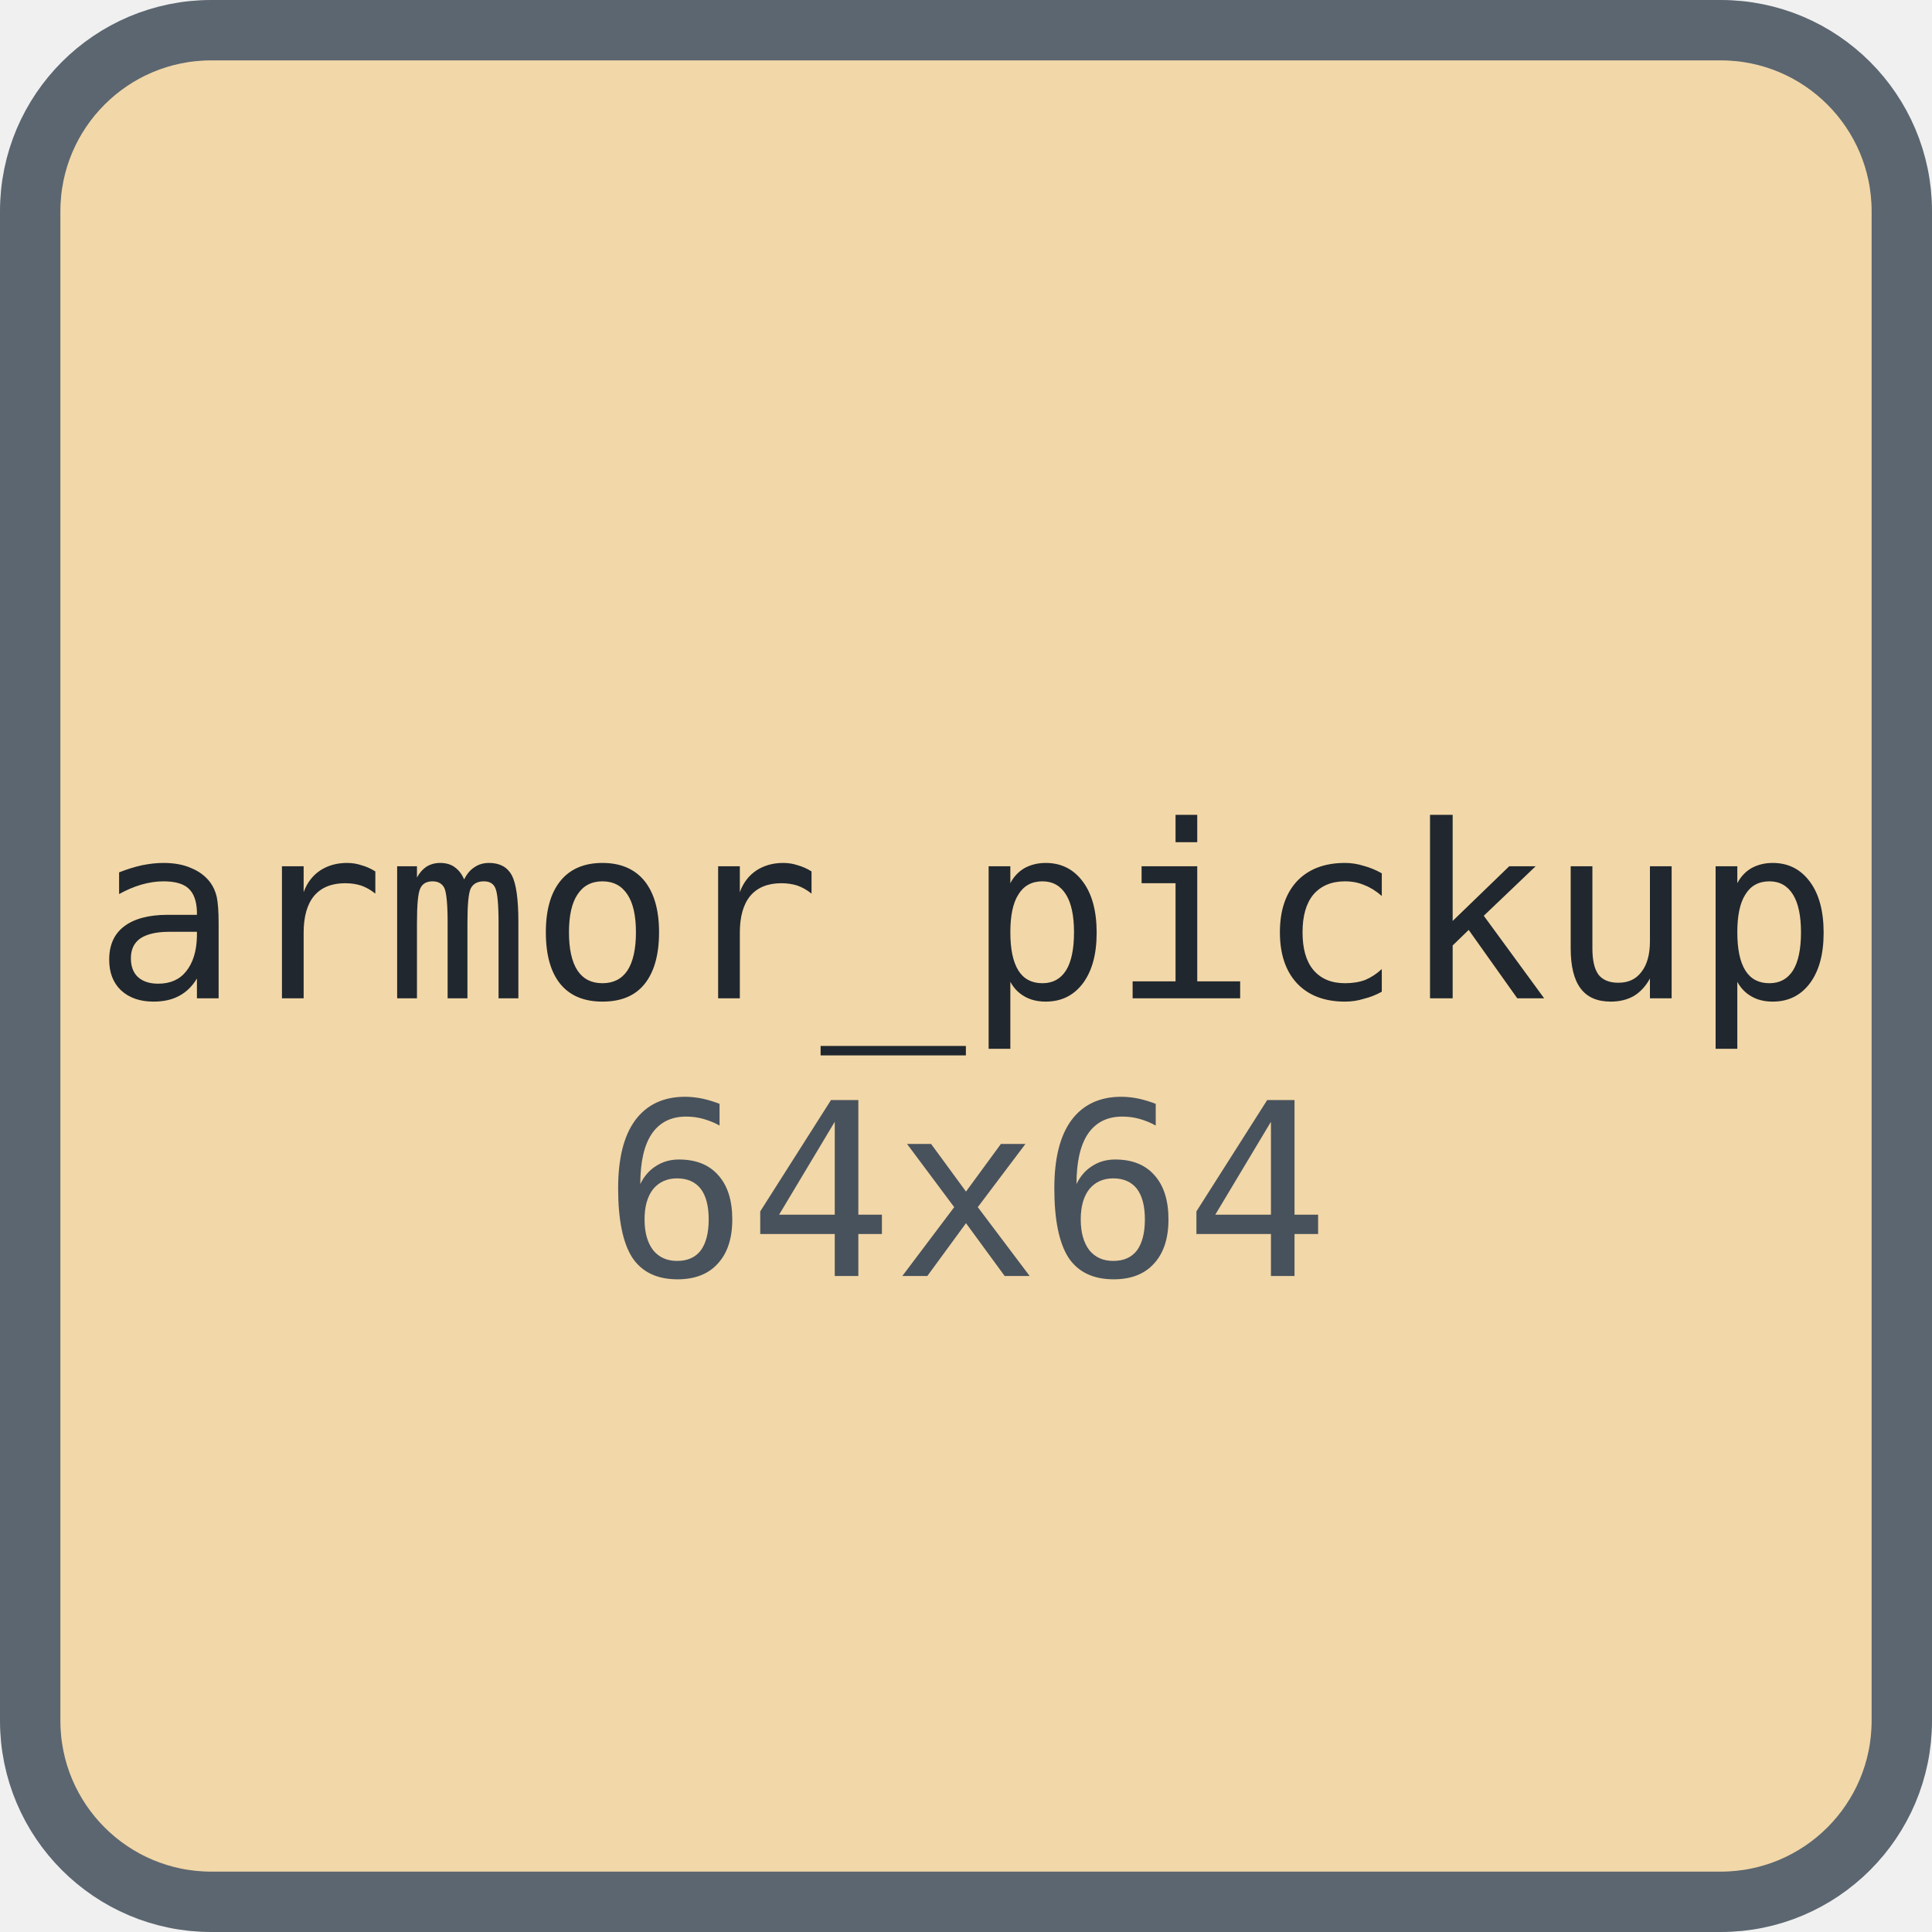
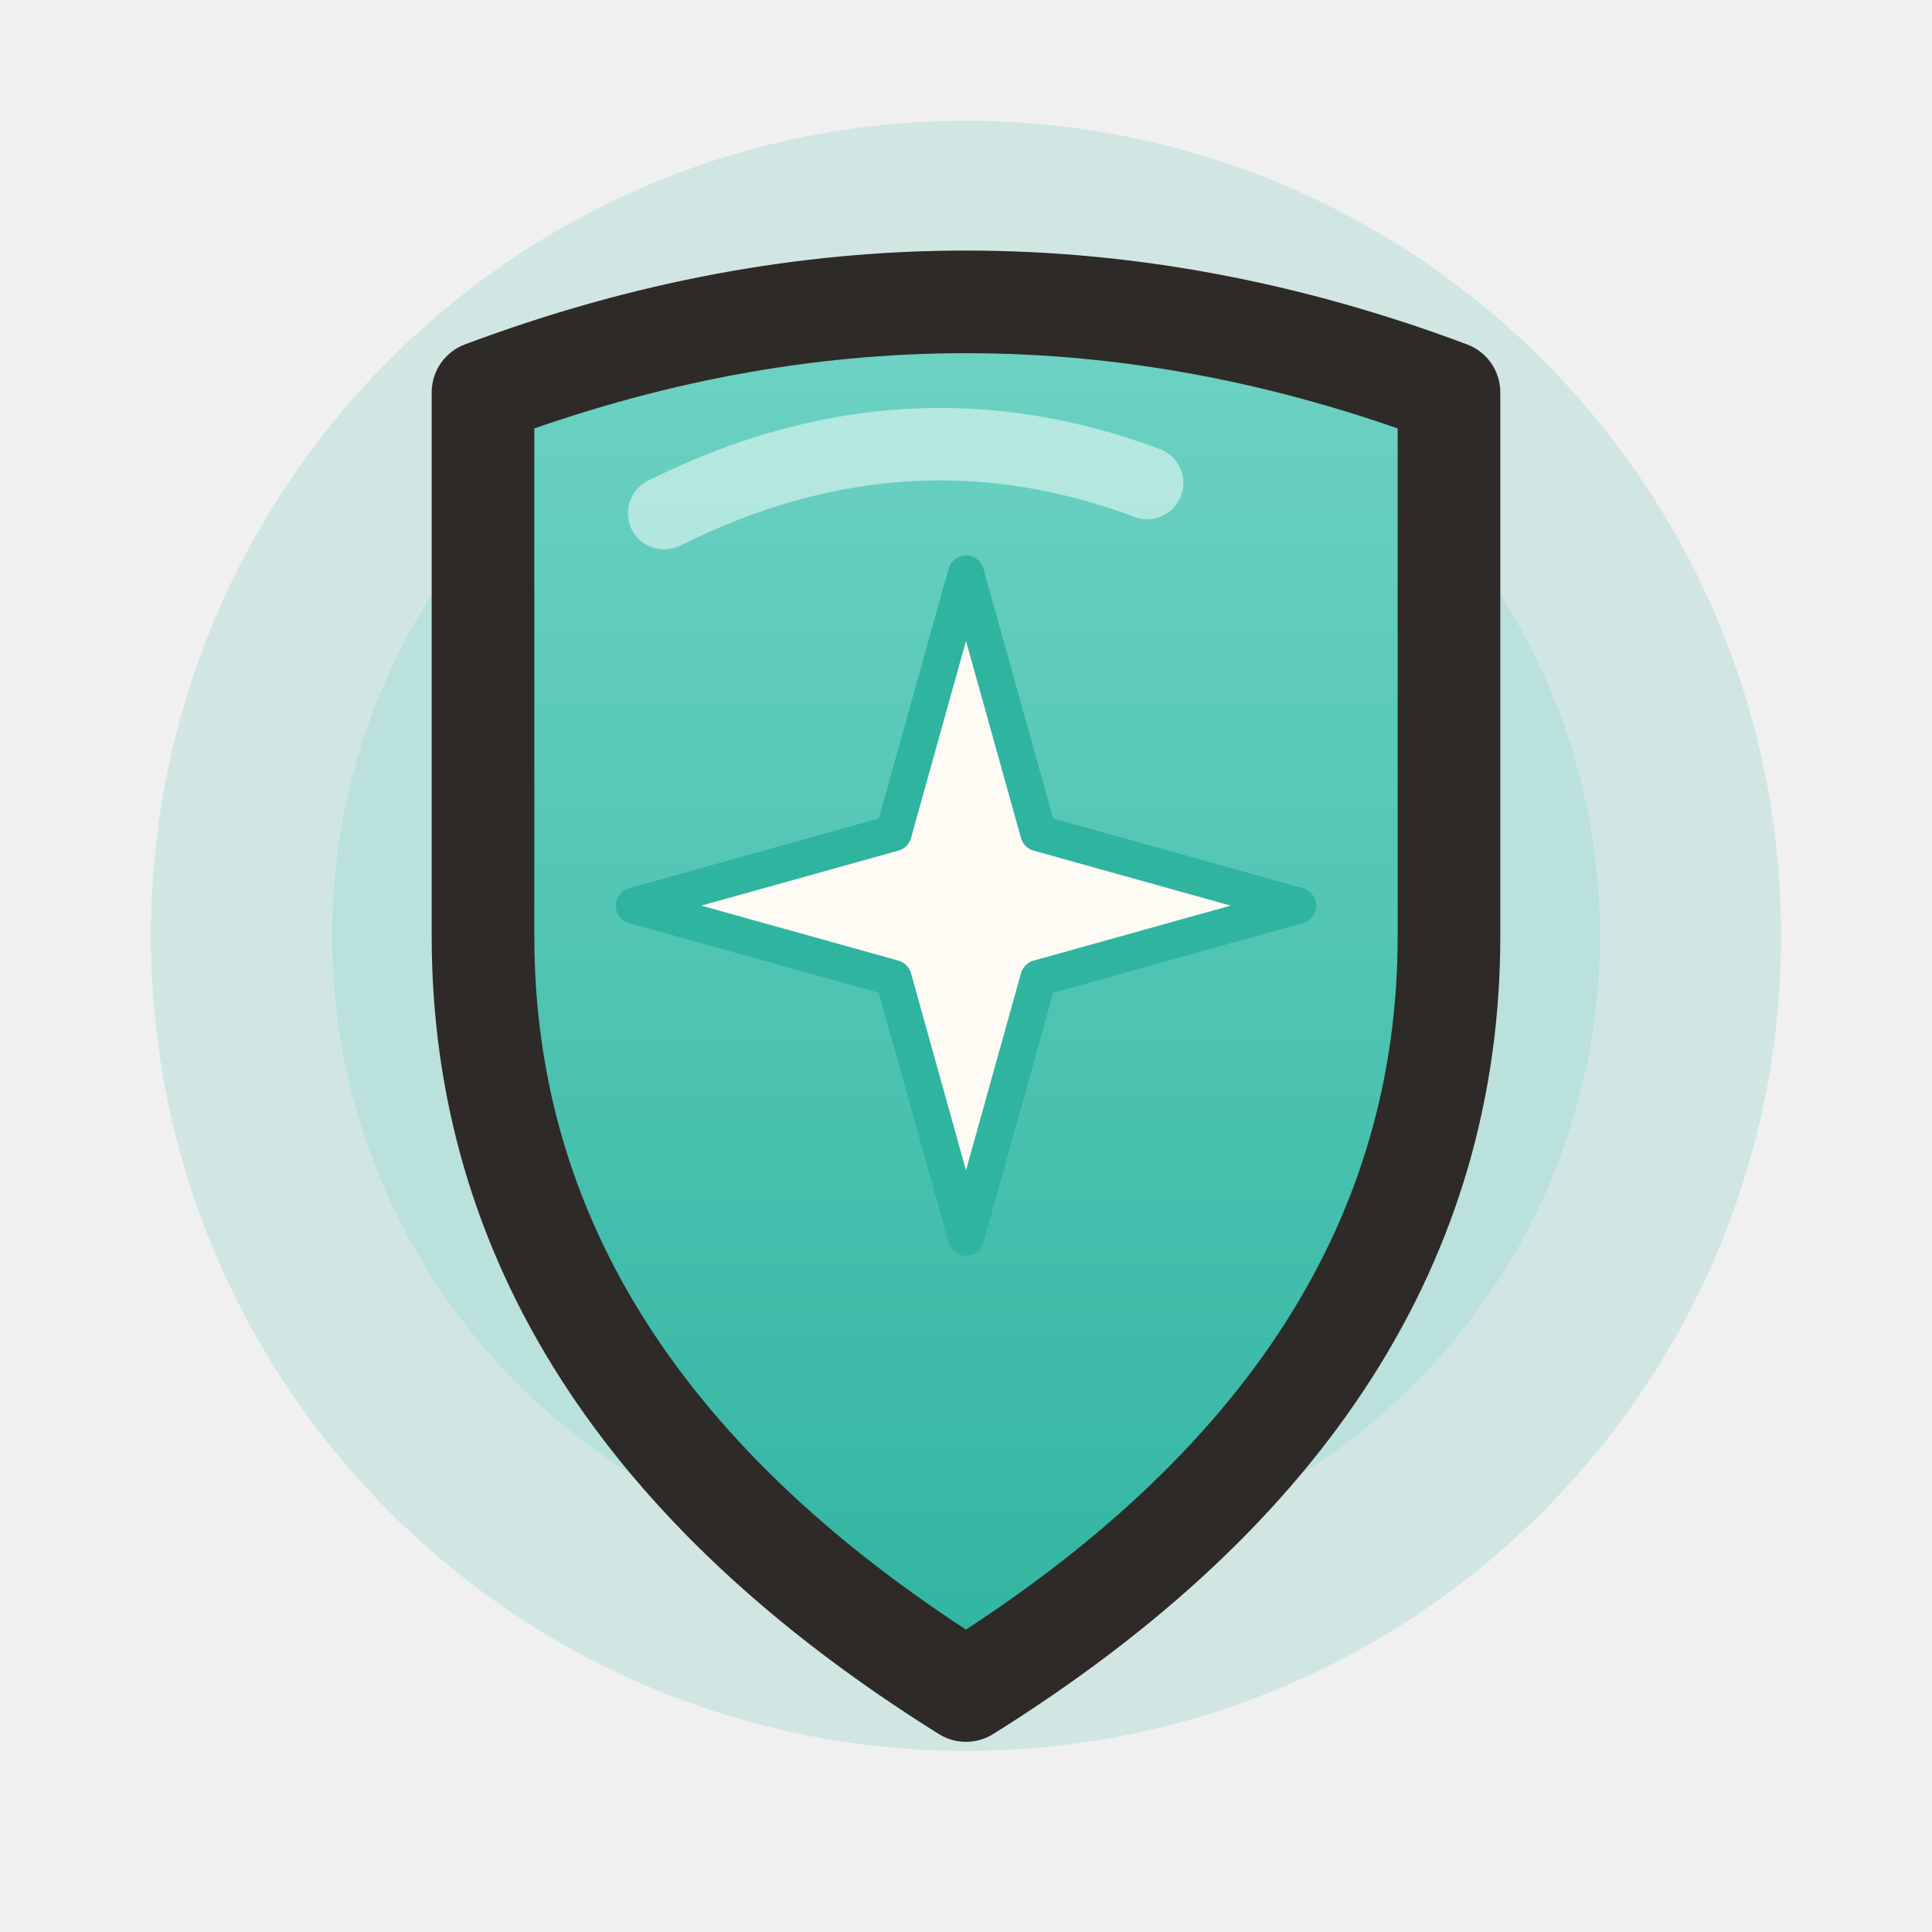
<svg xmlns="http://www.w3.org/2000/svg" width="64" height="64" viewBox="0 0 64 64">
-   <rect x="1" y="1" width="62" height="62" rx="6" fill="#f2d7a8" stroke="#5b6670" stroke-width="2" />
-   <text x="32" y="30.8" font-family="monospace" font-size="8" fill="#20272e" text-anchor="middle" dominant-baseline="middle">armor_pickup</text>
-   <text x="32" y="40" font-family="monospace" font-size="8" fill="#48525c" text-anchor="middle" dominant-baseline="middle">64x64</text>
+   <defs>
+     <linearGradient id="sg" x1="0" y1="0" x2="0" y2="1">
+       <stop offset="0" stop-color="#6FD3C4" />
+       <stop offset="1" stop-color="#2FB4A0" />
+     </linearGradient>
+     <path id="shp" d="M16 13 Q32 7 48 13 L48 31 Q48 46 32 56 Q16 46 16 31 Z" />
+   </defs>
+   <circle cx="32" cy="31" r="27" fill="#2FB4A0" opacity="0.16" />
+   <circle cx="32" cy="31" r="21" fill="#6FD3C4" opacity="0.22" />
+   <use href="#shp" fill="url(#sg)" stroke="#2E2A28" stroke-width="3.4" stroke-linejoin="round" />
+   <path d="M22 17 Q30 13 38 16" fill="none" stroke="#FFFFFF" stroke-width="2.4" stroke-linecap="round" opacity="0.5" />
+   <path d="M32 19 L34.4 27.6 L43 30 L34.4 32.4 L32 41 L29.6 32.4 L21 30 L29.6 27.6 Z" fill="#FDFBF4" stroke="#2FB4A0" stroke-width="1.2" stroke-linejoin="round" />
</svg>
